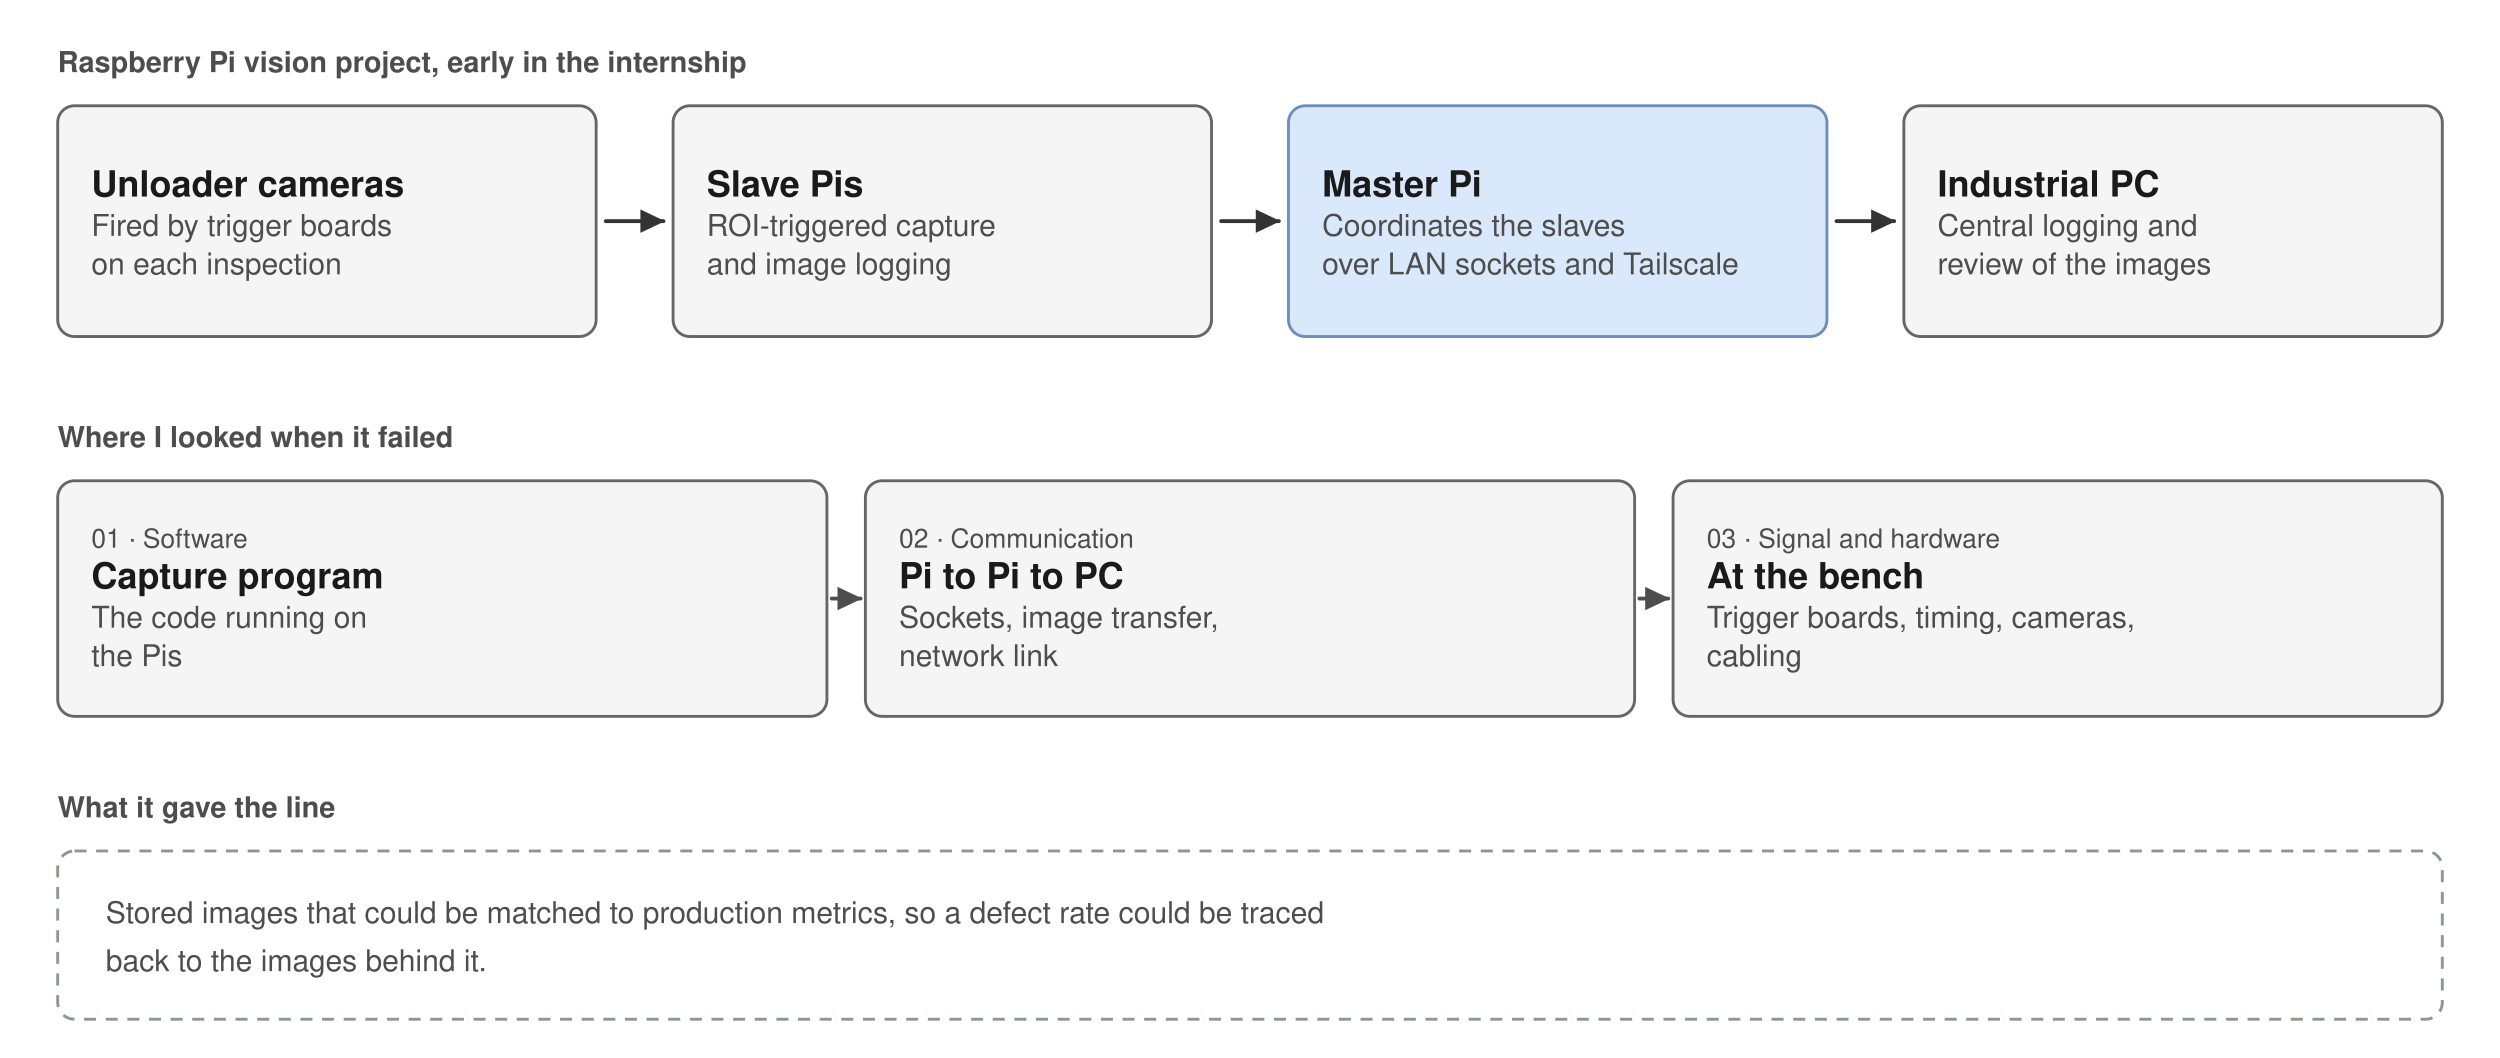
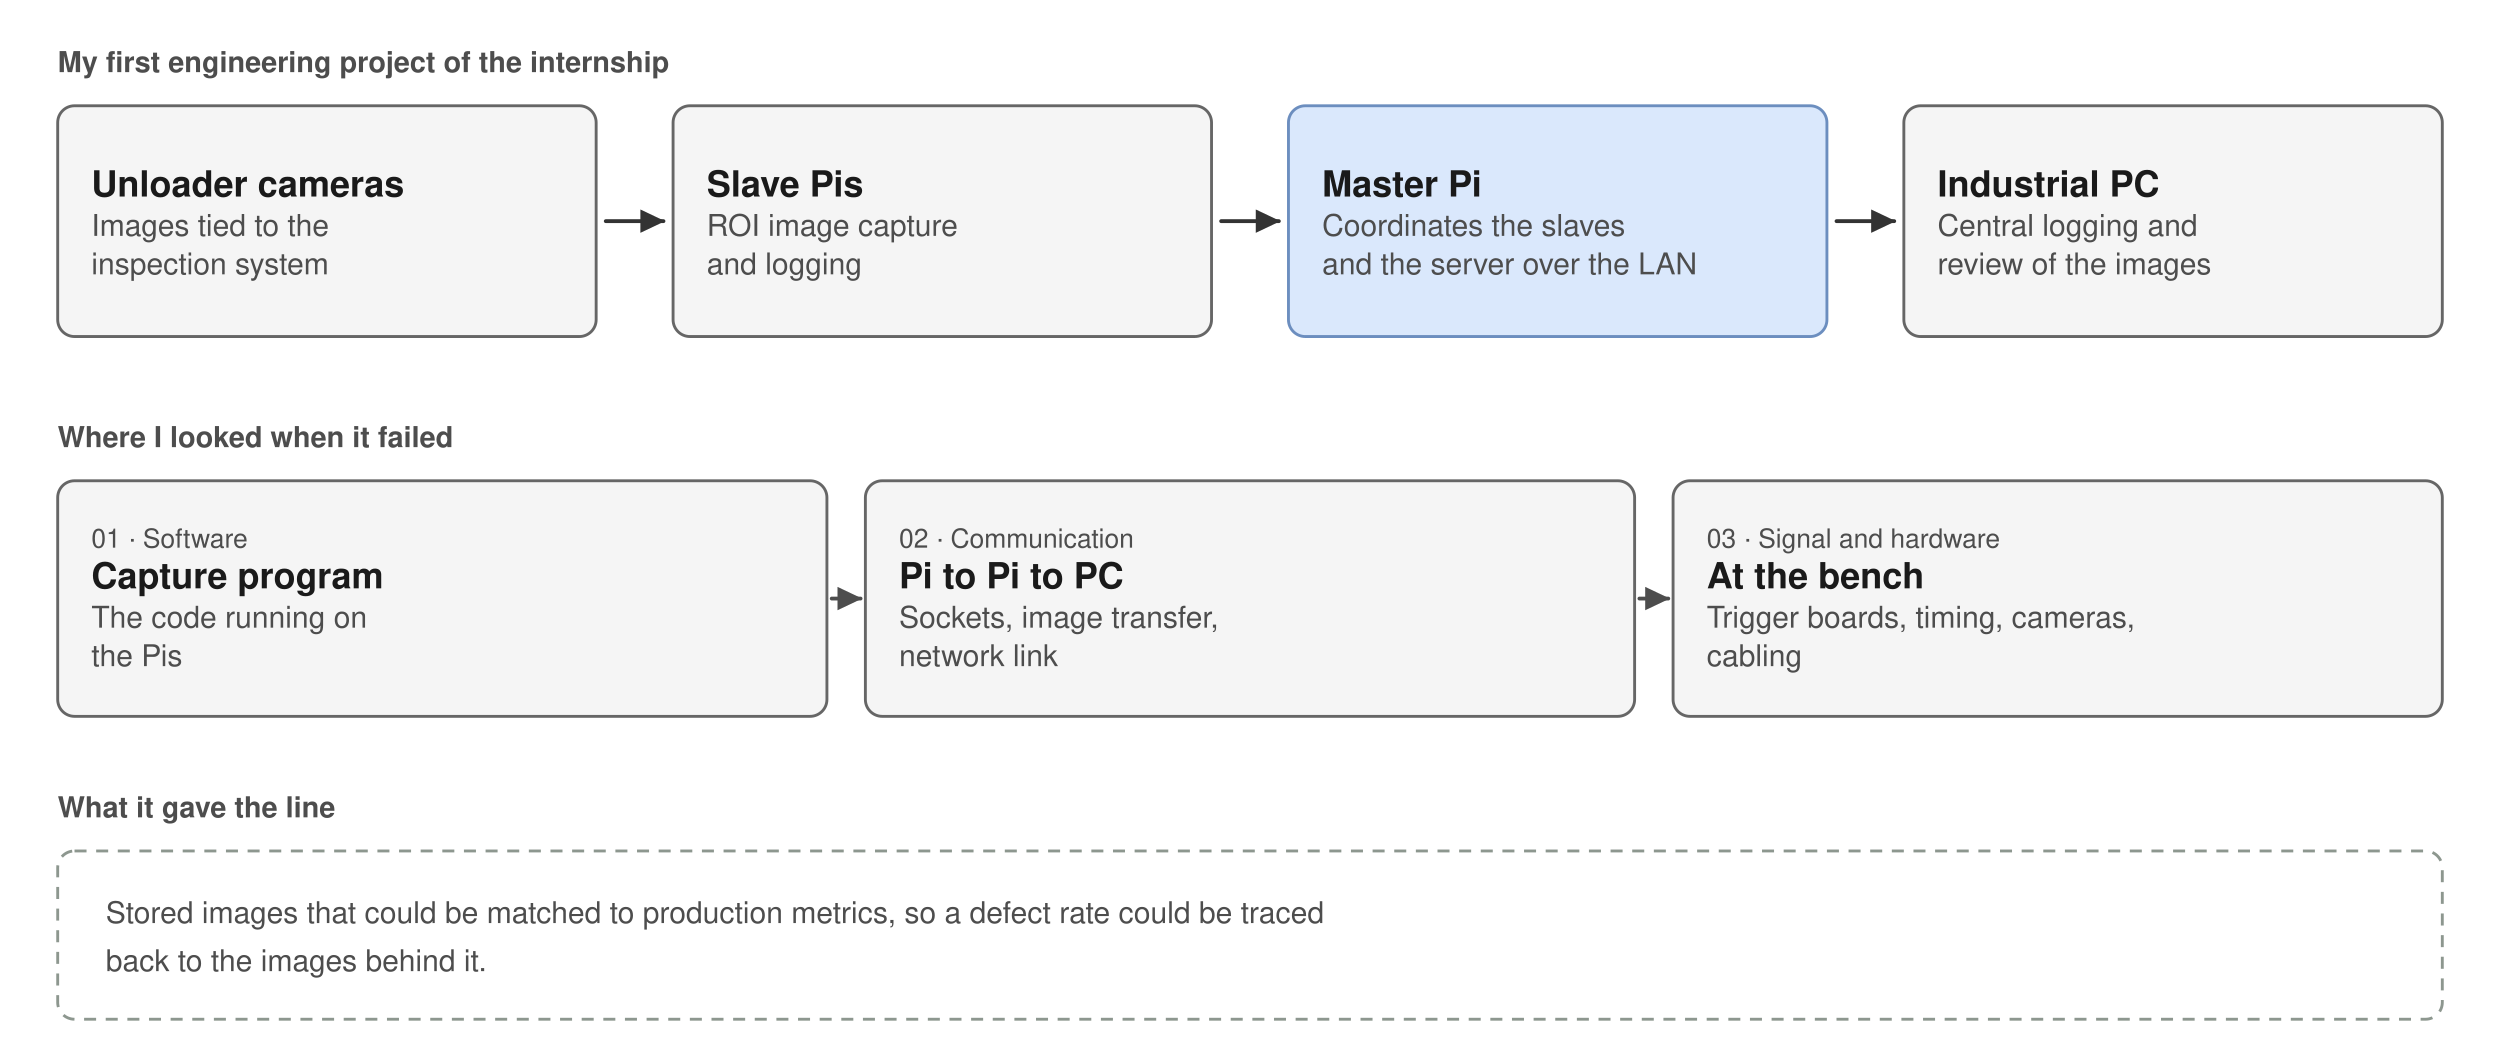
<svg xmlns="http://www.w3.org/2000/svg" viewBox="0 0 1040 440" width="1040" height="440" role="img" aria-labelledby="t d" font-family="Helvetica, Arial, sans-serif">
  <defs>
    <marker id="a_ink" viewBox="0 0 10 10" refX="8.5" refY="5" markerWidth="8" markerHeight="8" orient="auto-start-reverse">
      <path d="M1 1.2 L9 5 L1 8.8 Z" fill="#333333" />
    </marker>
    <marker id="a_teal" viewBox="0 0 10 10" refX="8.5" refY="5" markerWidth="8" markerHeight="8" orient="auto-start-reverse">
      <path d="M1 1.2 L9 5 L1 8.8 Z" fill="#3d6fa5" />
    </marker>
    <marker id="a_rust" viewBox="0 0 10 10" refX="8.5" refY="5" markerWidth="8" markerHeight="8" orient="auto-start-reverse">
      <path d="M1 1.2 L9 5 L1 8.8 Z" fill="#c47f00" />
    </marker>
    <marker id="a_mute" viewBox="0 0 10 10" refX="8.5" refY="5" markerWidth="8" markerHeight="8" orient="auto-start-reverse">
      <path d="M1 1.2 L9 5 L1 8.8 Z" fill="#4d4d4d" />
    </marker>
    <marker id="a_good" viewBox="0 0 10 10" refX="8.5" refY="5" markerWidth="8" markerHeight="8" orient="auto-start-reverse">
      <path d="M1 1.2 L9 5 L1 8.8 Z" fill="#4d8a3f" />
    </marker>
  </defs>
-   <text x="24" y="30" font-size="12" font-weight="700" fill="#4d4d4d" text-anchor="start">Raspberry Pi vision project, early in the internship</text>
+   <text x="24" y="30" font-size="12" font-weight="700" fill="#4d4d4d" text-anchor="start">My first engineering project of the internship</text>
  <rect x="24" y="44" width="224" height="96" rx="7" fill="#f5f5f5" stroke="#666666" stroke-width="1.2" />
  <text x="38" y="81.76" font-size="15" font-weight="700" fill="#1a1a1a" text-anchor="start">Unloader cameras</text>
-   <text x="38" y="98.12" font-size="12.5" font-weight="400" fill="#4d4d4d" text-anchor="start">Fired by trigger boards</text>
-   <text x="38" y="114.12" font-size="12.5" font-weight="400" fill="#4d4d4d" text-anchor="start">on each inspection</text>
+   <text x="38" y="98.12" font-size="12.5" font-weight="400" fill="#4d4d4d" text-anchor="start">Images tied to the</text>
+   <text x="38" y="114.12" font-size="12.5" font-weight="400" fill="#4d4d4d" text-anchor="start">inspection system</text>
  <rect x="280" y="44" width="224" height="96" rx="7" fill="#f5f5f5" stroke="#666666" stroke-width="1.2" />
  <text x="294" y="81.76" font-size="15" font-weight="700" fill="#1a1a1a" text-anchor="start">Slave Pis</text>
-   <text x="294" y="98.12" font-size="12.5" font-weight="400" fill="#4d4d4d" text-anchor="start">ROI-triggered capture</text>
-   <text x="294" y="114.12" font-size="12.5" font-weight="400" fill="#4d4d4d" text-anchor="start">and image logging</text>
+   <text x="294" y="98.12" font-size="12.5" font-weight="400" fill="#4d4d4d" text-anchor="start">ROI image capture</text>
+   <text x="294" y="114.12" font-size="12.5" font-weight="400" fill="#4d4d4d" text-anchor="start">and logging</text>
  <rect x="536" y="44" width="224" height="96" rx="7" fill="#dae8fc" stroke="#6c8ebf" stroke-width="1.2" />
  <text x="550" y="81.76" font-size="15" font-weight="700" fill="#1a1a1a" text-anchor="start">Master Pi</text>
  <text x="550" y="98.12" font-size="12.5" font-weight="400" fill="#4d4d4d" text-anchor="start">Coordinates the slaves</text>
-   <text x="550" y="114.12" font-size="12.5" font-weight="400" fill="#4d4d4d" text-anchor="start">over LAN sockets and Tailscale</text>
+   <text x="550" y="114.12" font-size="12.5" font-weight="400" fill="#4d4d4d" text-anchor="start">and the server over the LAN</text>
  <rect x="792" y="44" width="224" height="96" rx="7" fill="#f5f5f5" stroke="#666666" stroke-width="1.2" />
  <text x="806" y="81.76" font-size="15" font-weight="700" fill="#1a1a1a" text-anchor="start">Industrial PC</text>
  <text x="806" y="98.12" font-size="12.5" font-weight="400" fill="#4d4d4d" text-anchor="start">Central logging and</text>
  <text x="806" y="114.12" font-size="12.5" font-weight="400" fill="#4d4d4d" text-anchor="start">review of the images</text>
  <path d="M252 92 L276 92" fill="none" stroke="#333333" stroke-width="1.6" stroke-linejoin="round" stroke-linecap="round" marker-end="url(#a_ink)" />
  <path d="M508 92 L532 92" fill="none" stroke="#333333" stroke-width="1.6" stroke-linejoin="round" stroke-linecap="round" marker-end="url(#a_ink)" />
  <path d="M764 92 L788 92" fill="none" stroke="#333333" stroke-width="1.6" stroke-linejoin="round" stroke-linecap="round" marker-end="url(#a_ink)" />
  <text x="24" y="186" font-size="12" font-weight="700" fill="#4d4d4d" text-anchor="start">Where I looked when it failed</text>
  <rect x="24" y="200" width="320" height="98" rx="7" fill="#f5f5f5" stroke="#666666" stroke-width="1.2" />
  <text x="38" y="227.84" font-size="11.0" font-weight="400" fill="#4d4d4d" text-anchor="start">01 · Software</text>
  <text x="38" y="244.76" font-size="15" font-weight="700" fill="#1a1a1a" text-anchor="start">Capture program</text>
  <text x="38" y="261.12" font-size="12.5" font-weight="400" fill="#4d4d4d" text-anchor="start">The code running on</text>
  <text x="38" y="277.12" font-size="12.5" font-weight="400" fill="#4d4d4d" text-anchor="start">the Pis</text>
  <rect x="360" y="200" width="320" height="98" rx="7" fill="#f5f5f5" stroke="#666666" stroke-width="1.2" />
  <text x="374" y="227.84" font-size="11.0" font-weight="400" fill="#4d4d4d" text-anchor="start">02 · Communication</text>
  <text x="374" y="244.76" font-size="15" font-weight="700" fill="#1a1a1a" text-anchor="start">Pi to Pi to PC</text>
  <text x="374" y="261.12" font-size="12.5" font-weight="400" fill="#4d4d4d" text-anchor="start">Sockets, image transfer,</text>
  <text x="374" y="277.12" font-size="12.5" font-weight="400" fill="#4d4d4d" text-anchor="start">network link</text>
  <rect x="696" y="200" width="320" height="98" rx="7" fill="#f5f5f5" stroke="#666666" stroke-width="1.2" />
  <text x="710" y="227.84" font-size="11.0" font-weight="400" fill="#4d4d4d" text-anchor="start">03 · Signal and hardware</text>
  <text x="710" y="244.76" font-size="15" font-weight="700" fill="#1a1a1a" text-anchor="start">At the bench</text>
  <text x="710" y="261.12" font-size="12.5" font-weight="400" fill="#4d4d4d" text-anchor="start">Trigger boards, timing, cameras,</text>
  <text x="710" y="277.12" font-size="12.5" font-weight="400" fill="#4d4d4d" text-anchor="start">cabling</text>
  <path d="M346 249 L358 249" fill="none" stroke="#4d4d4d" stroke-width="1.6" stroke-linejoin="round" stroke-linecap="round" marker-end="url(#a_mute)" />
  <path d="M682 249 L694 249" fill="none" stroke="#4d4d4d" stroke-width="1.6" stroke-linejoin="round" stroke-linecap="round" marker-end="url(#a_mute)" />
  <text x="24" y="340" font-size="12" font-weight="700" fill="#4d4d4d" text-anchor="start">What it gave the line</text>
  <rect stroke-dasharray="5 4" x="24" y="354" width="992" height="70" rx="7" fill="none" stroke="#8d978f" stroke-width="1.2" />
  <text x="44" y="384" font-size="12.5" font-weight="400" fill="#4d4d4d" text-anchor="start">Stored images that could be matched to production metrics, so a defect rate could be traced</text>
  <text x="44" y="404" font-size="12.5" font-weight="400" fill="#4d4d4d" text-anchor="start">back to the images behind it.</text>
</svg>
